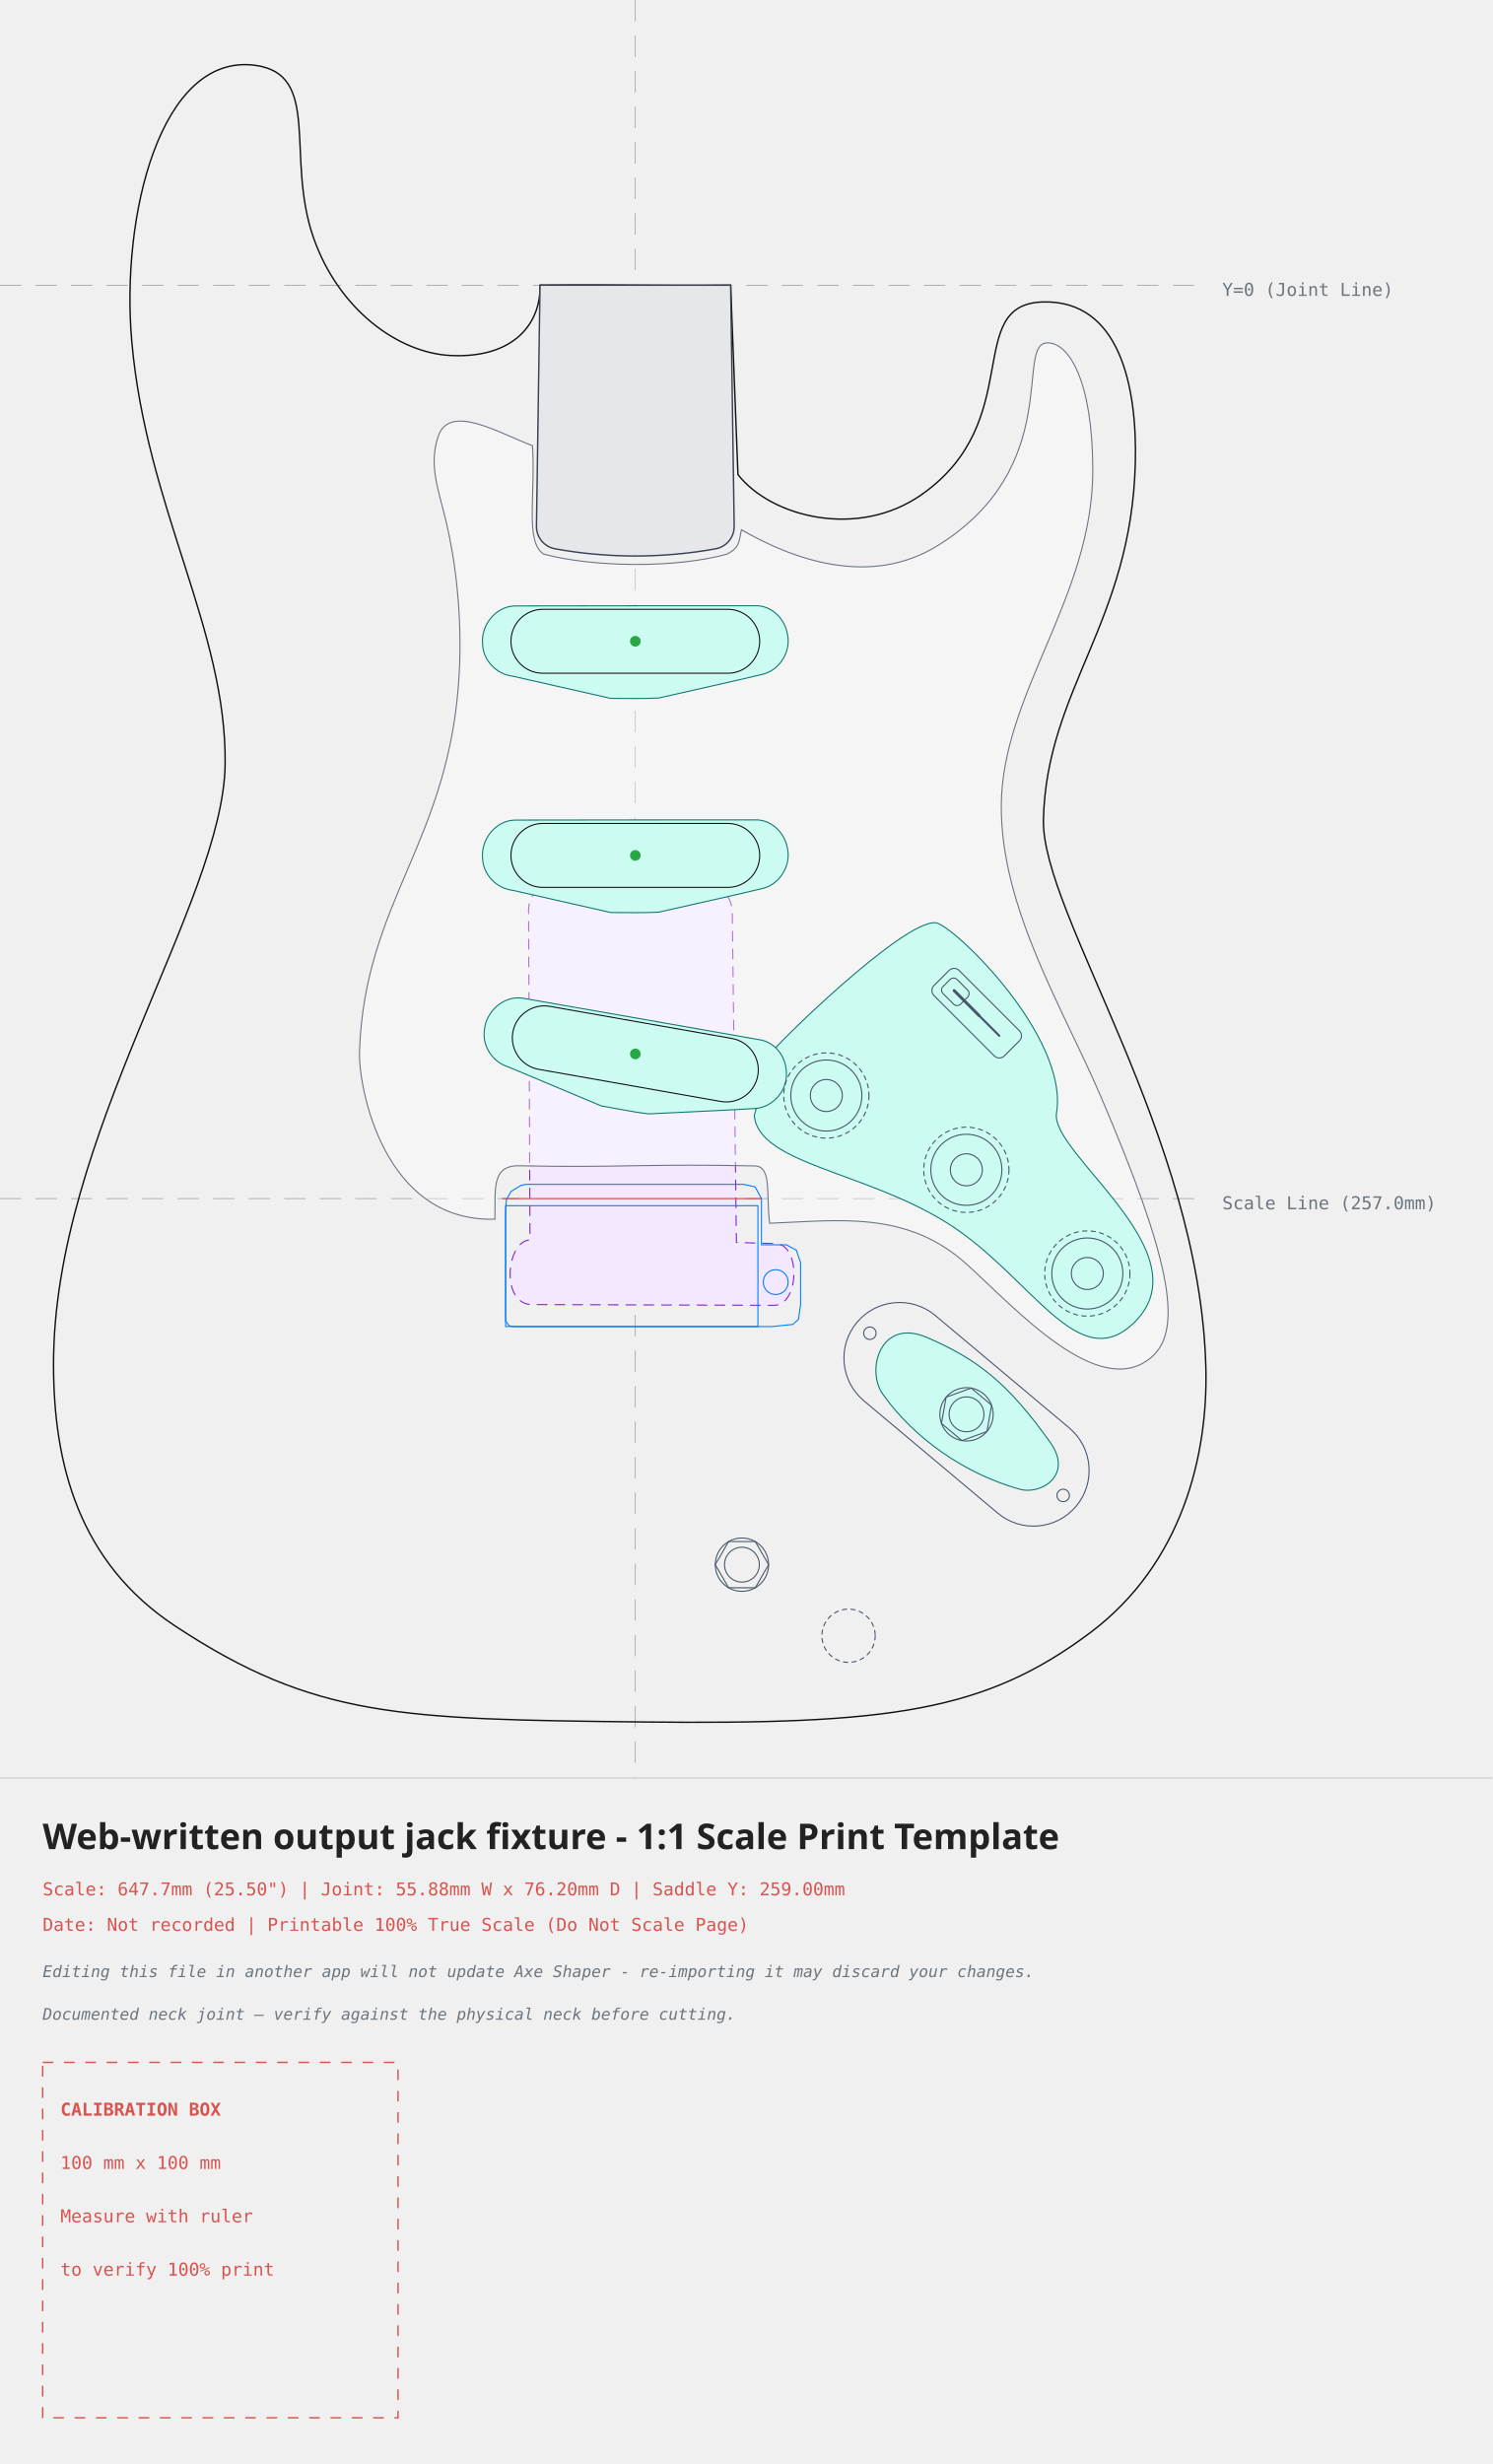
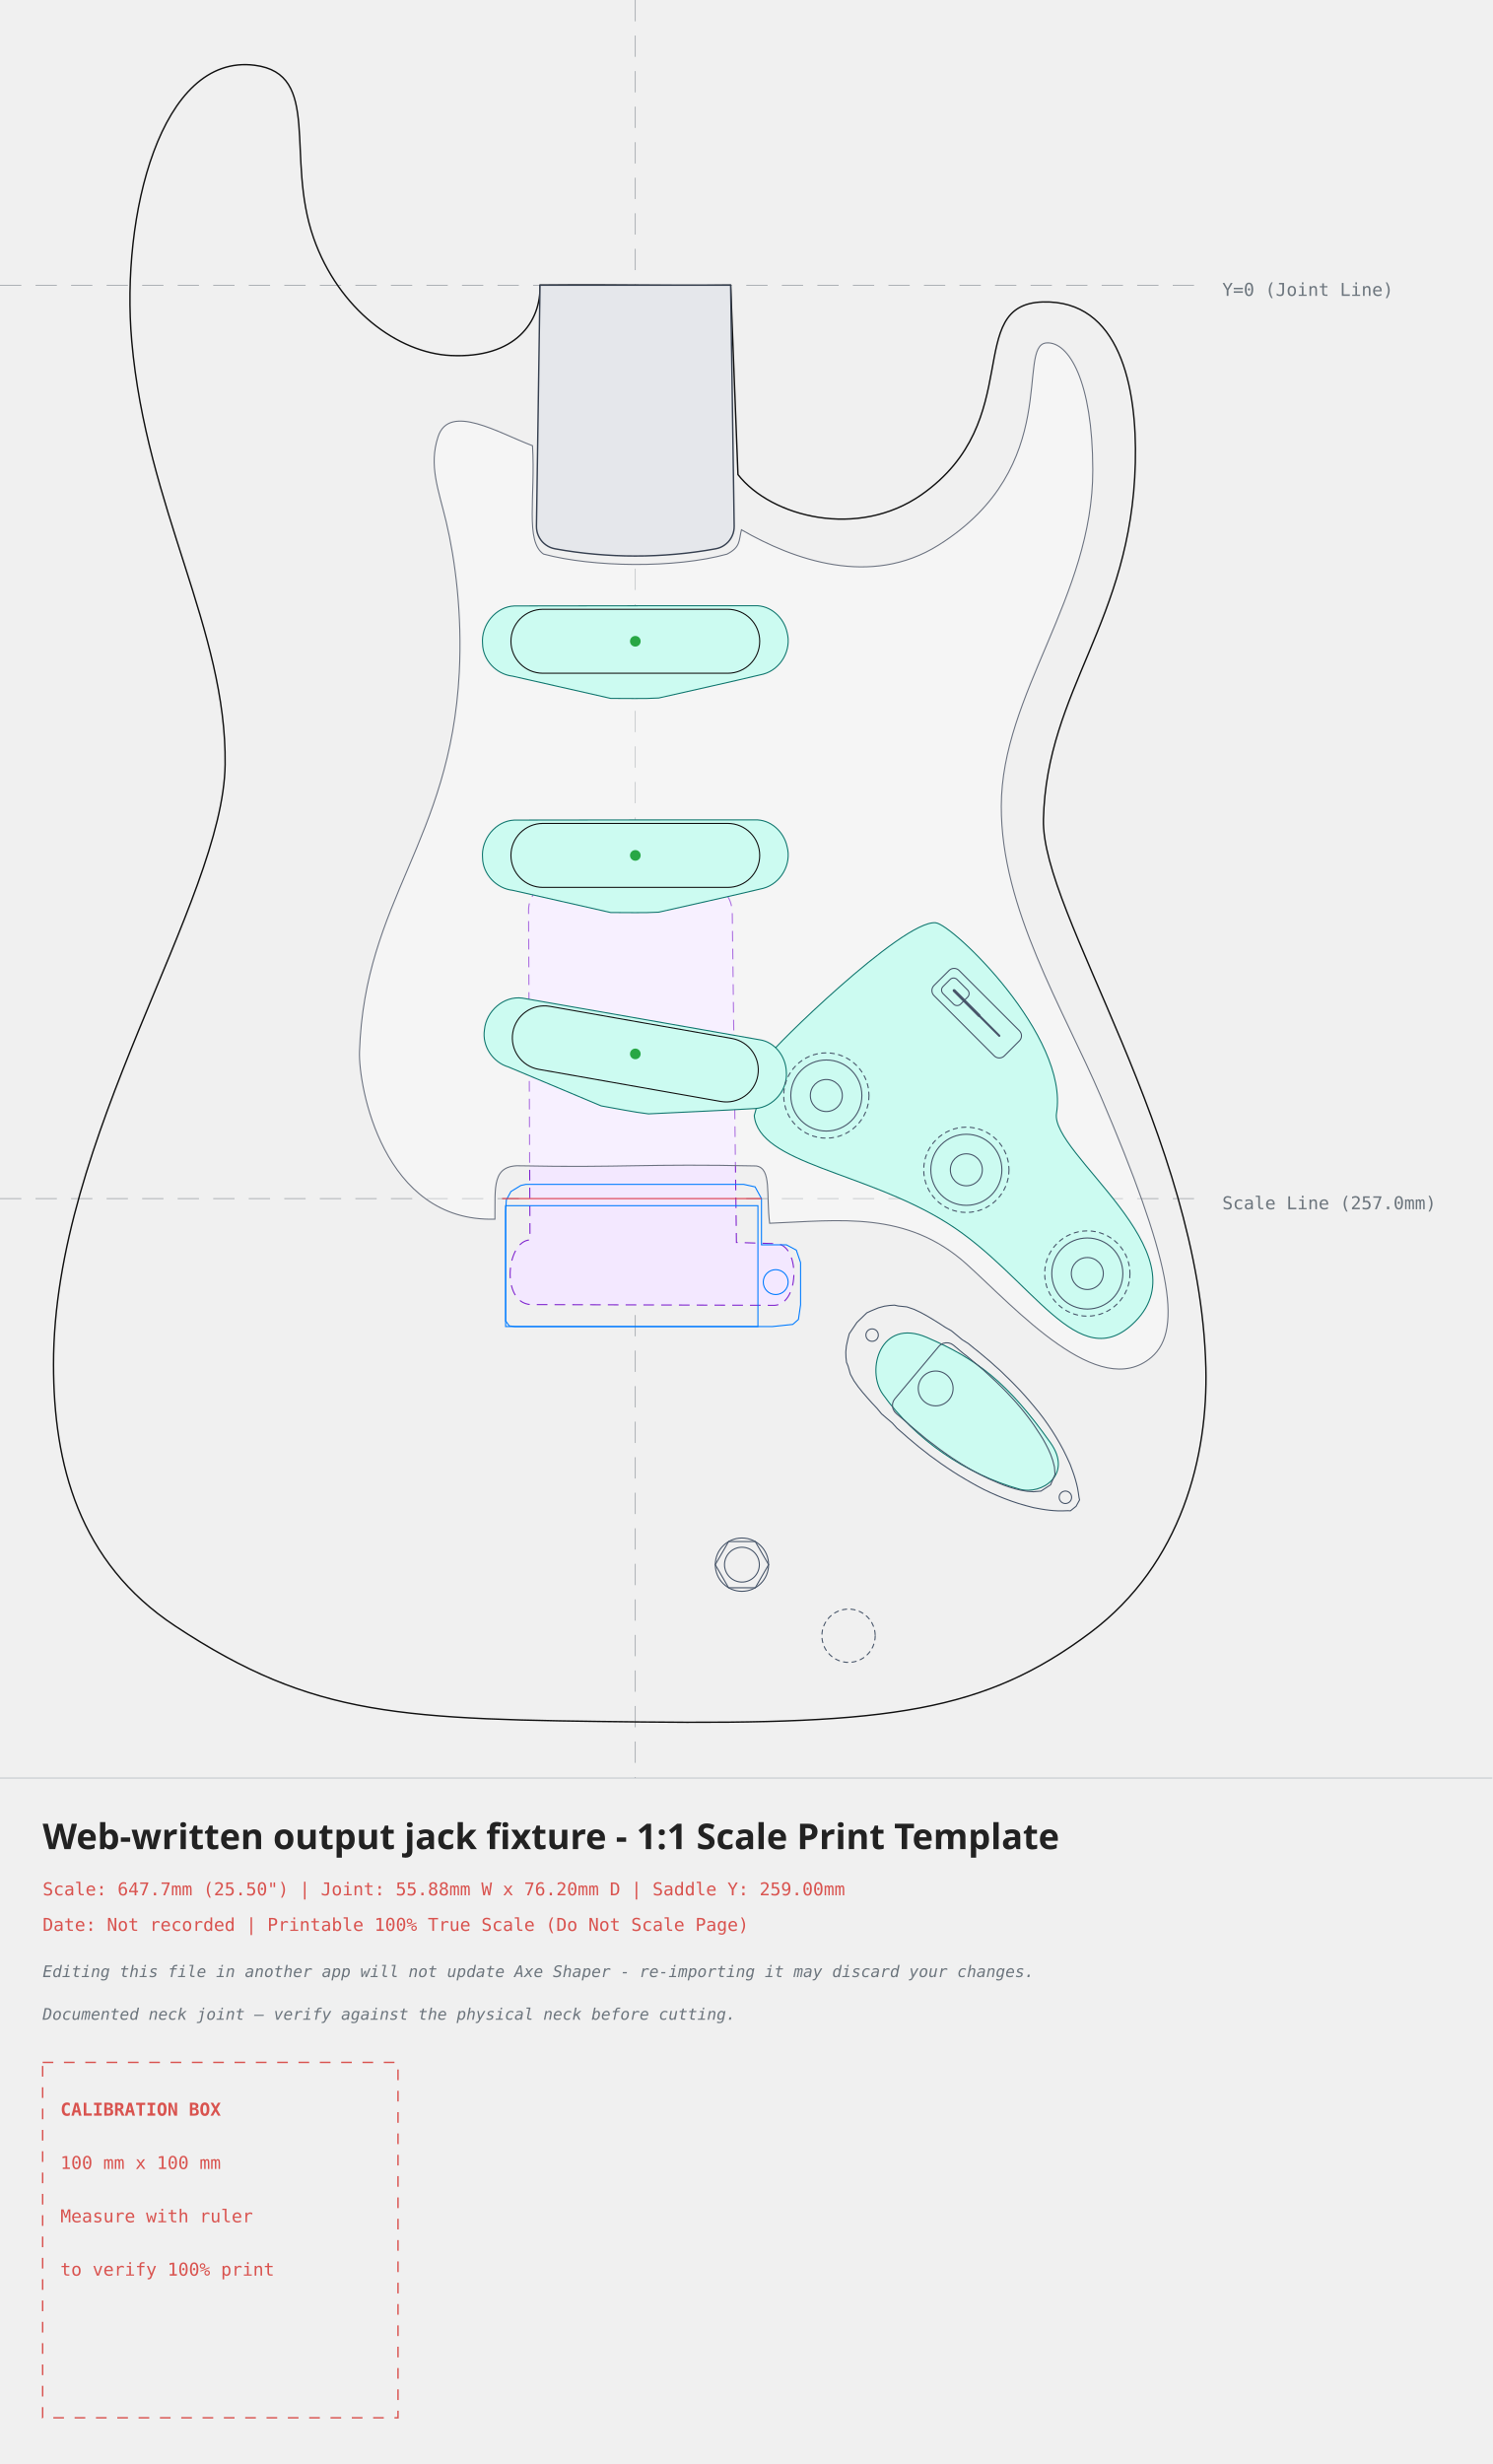
<svg xmlns="http://www.w3.org/2000/svg" width="419.94mm" height="693.28mm" viewBox="-178.78 -80.24 419.94 693.28">
  <style>
.outline{fill:none;stroke:#111;stroke-width:0.40;stroke-linecap:round;stroke-linejoin:round}
.edge-inset{fill:none;stroke:#555;stroke-width:0.30;stroke-dasharray:3 2}
.neck-pocket{fill:#e5e7eb;stroke:#374151;stroke-width:0.40}
.pickup-rout{fill:#ccfbf1;stroke:#0f766e;stroke-width:0.30}
.pickup-cover{fill:none;stroke:#111;stroke-width:0.30}
.control-outline{fill:none;stroke:#475569;stroke-width:0.30}
.control-body{fill:none;stroke:#475569;stroke-width:0.30;stroke-dasharray:1.20 1.20;stroke-linecap:round}
.control-slot{fill:none;stroke:#475569;stroke-width:0.6;stroke-linecap:round}
.control-lever{fill:none;stroke:#475569;stroke-width:0.8;stroke-linecap:round}
.control-cap{fill:none;stroke:#475569;stroke-width:0.30}
.bridge-rout{fill:none;stroke:#007bff;stroke-width:0.30}
.back-route{fill:#f3e8ff;stroke:#7e22ce;stroke-width:0.30;stroke-dasharray:3.00 2.00}
.front-route{fill:#ccfbf1;stroke:#0f766e;stroke-width:0.30}
.pickguard{fill:#fff;fill-opacity:0.35;stroke:#6b7280;stroke-width:0.30}
.center-axis{fill:none;stroke:#6c757d;stroke-width:0.20;stroke-dasharray:6 4;opacity:0.7}
.bridge-reference{fill:none;stroke:#dc3545;stroke-width:0.30}
.mounting-hole{fill:#007bff;stroke:none}
.calibration-box{fill:none;stroke:#d9534f;stroke-width:0.40;stroke-dasharray:3 3}
.band-rule{fill:none;stroke:#adb5bd;stroke-width:0.20}
.text-label{font-family:monospace,sans-serif;font-size:5px;fill:#d9534f}
.disclaimer-label{font-family:monospace,sans-serif;font-size:4.5px;font-style:italic;fill:#6c757d}
.axis-label{font-family:monospace,sans-serif;font-size:5px;fill:#6c757d}
.title-label{font-family:sans-serif;font-size:10px;font-weight:bold;fill:#222}
</style>
  <g id="guides">
    <line class="center-axis" x1="0" y1="-80.24" x2="0" y2="420.04" />
    <line class="center-axis" x1="-178.78" y1="0" x2="161.16" y2="0" />
    <text class="axis-label" x="165.16" y="3">Y=0 (Joint Line)</text>
    <line class="center-axis" x1="-178.78" y1="257.00" x2="161.16" y2="257.00" stroke="#007bff" />
    <text class="axis-label" x="165.16" y="260.00" fill="#007bff">Scale Line (257.0mm)</text>
  </g>
  <g id="back-routes">
    <path class="back-route" d="M -23.21 168.63 C -23.21 168.63, 20.62 169.50, 20.62 169.50 C 25.19 169.20, 27.14 172.69, 27.28 176.52 C 27.28 176.52, 28.45 269.34, 28.45 269.34 C 28.45 269.34, 39.18 269.67, 39.18 269.67 C 46.46 269.31, 46.40 286.67, 39.22 287.03 C 39.22 287.03, -29.42 286.82, -29.42 286.82 C -37.91 286.34, -36.31 268.95, -29.64 268.62 C -29.64 268.62, -30.04 175.89, -30.04 175.89 C -30.06 171.80, -27.13 168.70, -23.21 168.63 Z" />
  </g>
  <g id="body">
    <path class="outline" d="M -26.82 0.00 C -26.54 10.29, -33.65 20.65, -51.93 19.79 C -66.81 19.08, -83.49 6.78, -90.53 -13.26 C -98.56 -36.12, -88.07 -59.47, -107.13 -61.88 C -133.65 -65.24, -144.81 -19.51, -141.71 15.71 C -137.57 62.86, -114.94 96.96, -115.43 134.86 C -115.92 173.63, -163.78 239.48, -163.72 303.72 C -163.70 331.60, -156.69 359.32, -129.46 377.28 C -90.30 403.11, -66.17 403.50, 1.98 404.26 C 71.64 405.04, 98.41 401.34, 128.02 379.13 C 153.94 359.69, 161.16 329.16, 160.55 304.63 C 158.91 238.96, 114.18 176.88, 114.84 150.29 C 115.75 113.58, 139.57 94.87, 140.70 50.00 C 141.25 28.38, 136.24 4.13, 114.70 4.72 C 92.04 5.34, 110.26 38.17, 80.47 58.99 C 62.72 71.39, 38.31 65.36, 28.88 53.29 C 28.88 53.29, 26.82 0.00, 26.82 0.00 C 5.67 0.26, -1.36 -0.24, -26.82 0.00 Z" />
  </g>
  <g id="pickguards">
    <path class="pickguard" style="fill:#ffffff" d="M -55.50 42.62 C -52.34 33.05, -38.37 41.64, -28.93 45.17 C -28.07 59.47, -31.05 72.07, -25.84 75.65 C -12.01 79.37, 11.22 79.72, 25.80 75.67 C 29.62 73.70, 29.09 71.98, 29.86 68.82 C 44.50 77.28, 66.22 85.08, 85.28 73.16 C 120.51 51.13, 106.96 16.80, 115.73 16.24 C 121.95 15.84, 128.70 26.96, 128.73 51.99 C 128.78 87.78, 103.07 114.97, 102.98 146.56 C 102.89 175.45, 120.39 203.47, 131.03 228.38 C 150.20 273.25, 154.49 293.76, 145.22 301.65 C 130.48 314.20, 107.07 287.93, 93.24 275.46 C 76.41 260.29, 57.47 263.17, 37.80 263.94 C 36.76 255.99, 38.44 248.50, 34.03 247.82 C 3.72 247.12, -4.61 248.36, -31.90 247.78 C -40.57 247.28, -39.37 253.90, -39.51 262.79 C -71.16 263.72, -77.94 225.17, -77.62 215.68 C -76.18 172.90, -52.03 156.59, -49.54 108.98 C -48.68 92.58, -50.69 77.23, -53.22 66.58 C -55.39 57.47, -58.19 50.77, -55.50 42.62 Z" />
  </g>
  <g id="front-routes">
    <path class="front-route" d="M 38.33 215.99 C 37.48 215.82, 75.14 178.57, 84.49 179.39 C 89.26 179.81, 122.10 211.34, 118.52 232.97 C 116.66 244.22, 159.99 272.08, 140.66 291.60 C 124.69 307.73, 111.54 278.81, 87.76 263.87 C 64.72 249.39, 34.77 247.25, 33.47 233.65 C 33.47 233.65, 38.33 215.99, 38.33 215.99 Z" />
    <path class="front-route" d="M 82.01 296.05 C 96.01 302.08, 104.75 308.66, 116.82 325.70 C 123.25 334.77, 114.23 340.46, 108.19 338.78 C 93.11 334.59, 78.68 324.78, 69.63 312.02 C 64.83 305.26, 68.96 290.44, 82.01 296.05 Z" />
  </g>
  <g id="neck-pocket">
    <path class="neck-pocket" d="M -26.82 0.00 L 26.82 0.00 L 27.82 67.83 L 27.79 68.52 L 27.69 69.20 L 27.52 69.86 L 27.27 70.50 L 26.96 71.11 L 26.58 71.69 L 26.15 72.22 L 25.65 72.70 L 25.11 73.12 L 24.53 73.49 L 23.91 73.79 L 23.27 74.01 L 22.60 74.17 L 19.80 74.65 L 16.99 75.06 L 14.17 75.41 L 11.34 75.69 L 8.51 75.91 L 5.68 76.07 L 2.84 76.17 L 0.00 76.20 L -2.84 76.17 L -5.68 76.07 L -8.51 75.91 L -11.34 75.69 L -14.17 75.41 L -16.99 75.06 L -19.80 74.65 L -22.60 74.17 L -23.27 74.01 L -23.91 73.79 L -24.53 73.49 L -25.11 73.12 L -25.65 72.70 L -26.15 72.22 L -26.58 71.69 L -26.96 71.11 L -27.27 70.50 L -27.52 69.86 L -27.69 69.20 L -27.79 68.52 L -27.82 67.83 Z" />
  </g>
  <g id="pickups">
    <g transform="rotate(0.00 0.00 100.19)">
      <path class="pickup-rout" d="M 33.62 90.19 C 11.07 90.22, -11.47 90.18, -34.01 90.25 C -39.35 90.45, -43.44 95.67, -42.99 100.87 C -42.91 105.51, -39.08 109.51, -34.51 110.01 C -25.31 112.09, -16.12 114.18, -6.93 116.26 C -2.43 116.23, 2.10 116.42, 6.58 116.15 C 16.39 113.91, 26.22 111.78, 36.00 109.44 C 40.94 108.11, 44.06 102.62, 42.70 97.69 C 41.80 93.50, 38.04 90.00, 33.62 90.19 C 33.62 90.19, 33.62 90.19, 33.62 90.19 Z" />
      <rect class="pickup-cover" x="-35.00" y="91.19" width="70.00" height="18.00" rx="9.00" ry="9.00" />
      <circle cx="0.00" cy="100.19" r="1.5" fill="#28a745" />
    </g>
    <g transform="rotate(0.00 0.00 160.44)">
      <path class="pickup-rout" d="M 33.62 150.45 C 11.07 150.47, -11.47 150.43, -34.01 150.50 C -39.35 150.71, -43.44 155.92, -42.99 161.12 C -42.91 165.76, -39.08 169.76, -34.51 170.26 C -25.31 172.35, -16.12 174.43, -6.93 176.51 C -2.43 176.48, 2.10 176.67, 6.58 176.41 C 16.39 174.17, 26.22 172.04, 36.00 169.70 C 40.94 168.37, 44.06 162.87, 42.70 157.95 C 41.80 153.76, 38.04 150.25, 33.62 150.45 C 33.62 150.45, 33.62 150.45, 33.62 150.45 Z" />
      <rect class="pickup-cover" x="-35.00" y="151.44" width="70.00" height="18.00" rx="9.00" ry="9.00" />
      <circle cx="0.00" cy="160.44" r="1.5" fill="#28a745" />
    </g>
    <g transform="rotate(10.00 0.00 216.29)">
      <path class="pickup-rout" d="M 33.62 206.30 C 11.07 206.32, -11.47 206.28, -34.01 206.35 C -39.35 206.55, -43.44 211.77, -42.99 216.97 C -42.91 221.61, -39.08 225.61, -34.51 226.11 C -25.31 228.20, -16.12 230.28, -6.93 232.36 C -2.43 232.33, 2.10 232.52, 6.58 232.26 C 16.39 230.01, 26.22 227.88, 36.00 225.54 C 40.94 224.22, 44.06 218.72, 42.70 213.79 C 41.80 209.61, 38.04 206.10, 33.62 206.30 C 33.62 206.30, 33.62 206.30, 33.62 206.30 Z" />
      <rect class="pickup-cover" x="-35.00" y="207.29" width="70.00" height="18.00" rx="9.00" ry="9.00" />
      <circle cx="0.00" cy="216.29" r="1.5" fill="#28a745" />
    </g>
  </g>
  <g id="control-knobs">
    <g transform="translate(53.75 228.00)" data-knob-style="generic">
      <circle class="control-body" cx="0" cy="0" r="12.00" />
      <circle class="control-outline" cx="0" cy="0" r="10.00" />
      <circle class="control-outline" cx="0" cy="0" r="4.50" />
    </g>
    <g transform="translate(93.15 248.90)" data-knob-style="generic">
      <circle class="control-body" cx="0" cy="0" r="12.00" />
      <circle class="control-outline" cx="0" cy="0" r="10.00" />
      <circle class="control-outline" cx="0" cy="0" r="4.50" />
    </g>
    <g transform="translate(127.19 278.08)" data-knob-style="generic">
      <circle class="control-body" cx="0" cy="0" r="12.00" />
      <circle class="control-outline" cx="0" cy="0" r="10.00" />
      <circle class="control-outline" cx="0" cy="0" r="4.50" />
    </g>
  </g>
  <g id="control-switches">
    <g transform="translate(96.06 204.83) rotate(-45.00)" data-switch-type="fender_blade">
      <rect class="control-outline" x="-5" y="-14" width="10" height="28" rx="2" />
      <line class="control-slot" x1="0" y1="-9" x2="0" y2="9" />
      <line class="control-lever" x1="0" y1="1" x2="0" y2="-9" />
      <rect class="control-cap" x="-2.8" y="-12" width="5.6" height="7" rx="1.4" />
    </g>
  </g>
  <g id="control-jacks">
    <g transform="translate(93.20 317.70) rotate(40.00)" data-jack-style="strat_plate">
-       <rect class="control-outline" x="-40.25" y="-15.65" width="80.50" height="31.30" rx="15.65" />
-       <circle class="control-outline" cx="-35.50" cy="0.00" r="1.75" />
-       <circle class="control-outline" cx="35.50" cy="0.00" r="1.75" />
-       <circle class="control-outline" cx="0" cy="0" r="7.50" />
-       <polygon class="control-outline" points="7.51,0.00 3.75,6.50 -3.75,6.50 -7.51,0.00 -3.75,-6.50 3.75,-6.50" />
-       <circle class="control-outline" cx="0" cy="0" r="4.90" />
+       <polygon class="control-outline" points="-40.25,-0.00 -39.85,-3.84 -39.26,-5.09 -38.26,-7.01 -37.27,-8.44 -36.27,-9.55 -35.28,-10.50 -34.29,-11.01 -32.30,-12.36 -30.31,-13.14 -28.32,-13.66 -26.34,-14.06 -24.35,-14.38 -22.36,-14.67 -20.37,-14.90 -18.39,-15.27 -16.40,-15.29 -14.41,-15.30 -12.42,-15.58 -10.44,-15.60 -8.45,-15.65 -6.46,-15.65 -4.47,-15.65 -2.48,-15.58 -0.50,-15.52 1.49,-15.37 3.48,-15.23 5.47,-15.03 7.45,-14.81 9.44,-14.54 11.43,-14.22 13.42,-13.87 15.40,-13.49 17.39,-13.05 19.38,-12.53 21.37,-11.95 23.35,-11.31 25.34,-10.60 27.33,-9.82 29.32,-8.94 31.31,-8.00 33.29,-6.87 34.29,-6.27 35.28,-5.63 36.27,-4.94 37.27,-4.19 38.26,-3.35 39.26,-2.45 39.85,-2.00 40.25,-0.00 39.85,2.00 39.26,2.45 38.26,3.35 37.27,4.19 36.27,4.94 35.28,5.63 34.29,6.27 33.29,6.87 31.31,8.00 29.32,8.94 27.33,9.82 25.34,10.60 23.35,11.31 21.37,11.95 19.38,12.53 17.39,13.05 15.40,13.49 13.42,13.87 11.43,14.22 9.44,14.54 7.45,14.81 5.47,15.03 3.48,15.23 1.49,15.37 -0.50,15.52 -2.48,15.58 -4.47,15.65 -6.46,15.65 -8.45,15.65 -10.44,15.60 -12.42,15.58 -14.41,15.30 -16.40,15.29 -18.39,15.27 -20.37,14.90 -22.36,14.67 -24.35,14.38 -26.34,14.06 -28.32,13.66 -30.31,13.14 -32.30,12.36 -34.29,11.01 -35.28,10.50 -36.27,9.55 -37.27,8.44 -38.26,7.01 -39.26,5.09 -39.85,3.84" />
+       <polygon class="control-outline" points="-18.26,-9.66 -18.16,-10.40 -17.86,-11.10 -17.38,-11.69 -16.77,-12.16 -16.05,-12.44 -15.28,-12.54 -14.78,-12.54 -13.29,-12.54 -11.80,-12.54 -10.31,-12.60 -8.82,-12.61 -7.32,-12.61 -5.83,-12.61 -4.34,-12.61 -2.85,-12.54 -1.36,-12.46 0.13,-12.40 1.62,-12.29 3.11,-12.17 4.60,-12.03 6.09,-11.85 7.58,-11.66 9.07,-11.44 10.56,-11.18 12.06,-10.90 13.55,-10.58 15.04,-10.23 16.53,-9.85 18.02,-9.40 19.51,-8.96 21.00,-8.47 22.49,-7.90 23.98,-7.26 25.47,-6.52 26.96,-5.64 28.45,-4.57 29.94,-3.07 30.87,-0.00 29.94,3.07 28.45,4.57 26.96,5.64 25.47,6.52 23.98,7.26 22.49,7.90 21.00,8.47 19.51,8.96 18.02,9.40 16.53,9.85 15.04,10.23 13.55,10.58 12.06,10.90 10.56,11.18 9.07,11.44 7.58,11.66 6.09,11.85 4.60,12.03 3.11,12.17 1.62,12.29 0.13,12.40 -1.36,12.46 -2.85,12.54 -4.34,12.61 -5.83,12.61 -7.32,12.61 -8.82,12.61 -10.31,12.60 -11.80,12.54 -13.29,12.54 -14.78,12.54 -15.28,12.54 -16.05,12.44 -16.77,12.16 -17.38,11.69 -17.86,11.10 -18.16,10.40 -18.26,9.66" />
+       <circle class="control-outline" cx="-34.68" cy="0.00" r="1.75" />
+       <circle class="control-outline" cx="36.32" cy="0.00" r="1.75" />
+       <circle class="control-outline" cx="-11.33" cy="0.00" r="4.90" />
    </g>
    <g transform="translate(30.00 360.00)" data-jack-style="direct">
      <circle class="control-outline" cx="0" cy="0" r="7.50" />
      <polygon class="control-outline" points="7.51,0.00 3.75,6.50 -3.75,6.50 -7.51,0.00 -3.75,-6.50 3.75,-6.50" />
      <circle class="control-outline" cx="0" cy="0" r="4.90" />
    </g>
    <g transform="translate(60.00 380.00)" data-jack-style="side_mounted">
      <circle class="control-body" cx="0" cy="0" r="7.50" />
    </g>
  </g>
  <g id="bridge">
    <path class="bridge-rout" d="M -36.50 291.40 L -36.50 260.60 L -36.30 257.40 L -35.00 255.00 L -32.20 253.30 L -30.80 253.00 L 30.50 253.00 L 33.70 253.70 L 35.50 257.00 L 35.50 270.00 L 42.50 270.00 L 45.30 271.50 L 46.50 275.00 L 46.50 286.90 L 45.90 291.00 L 44.30 292.40 L 38.60 293.00 L -33.90 293.00 L -35.50 292.80 Z" />
    <path class="bridge-rout" d="M -36.50 259.00 L 34.50 259.00 L 34.50 293.00 L -36.50 293.00 Z" />
    <circle class="bridge-rout" cx="39.50" cy="280.50" r="3.50" />
    <line class="bridge-reference" x1="-37.50" y1="257.00" x2="35.50" y2="257.00" />
  </g>
  <g id="information-band">
    <line class="band-rule" x1="-178.78" y1="420.04" x2="241.16" y2="420.04" />
    <text class="title-label" x="-166.78" y="440.04">Web-written output jack fixture - 1:1 Scale Print Template</text>
    <text class="text-label" x="-166.78" y="453.04">Scale: 647.7mm (25.50") | Joint: 55.88mm W x 76.20mm D | Saddle Y: 259.00mm</text>
    <text class="text-label" x="-166.78" y="463.04">Date: Not recorded | Printable 100% True Scale (Do Not Scale Page)</text>
    <text class="disclaimer-label" x="-166.78" y="476.04">Editing this file in another app will not update Axe Shaper - re-importing it may discard your changes.</text>
    <text class="disclaimer-label" x="-166.78" y="488.04">Documented neck joint — verify against the physical neck before cutting.</text>
    <g id="calibration" transform="translate(-166.78 500.04)">
      <rect class="calibration-box" x="0" y="0" width="100" height="100" />
      <text class="text-label" x="5" y="15" font-weight="bold">CALIBRATION BOX</text>
      <text class="text-label" x="5" y="30">100 mm x 100 mm</text>
      <text class="text-label" x="5" y="45">Measure with ruler</text>
      <text class="text-label" x="5" y="60">to verify 100% print</text>
    </g>
  </g>
</svg>
